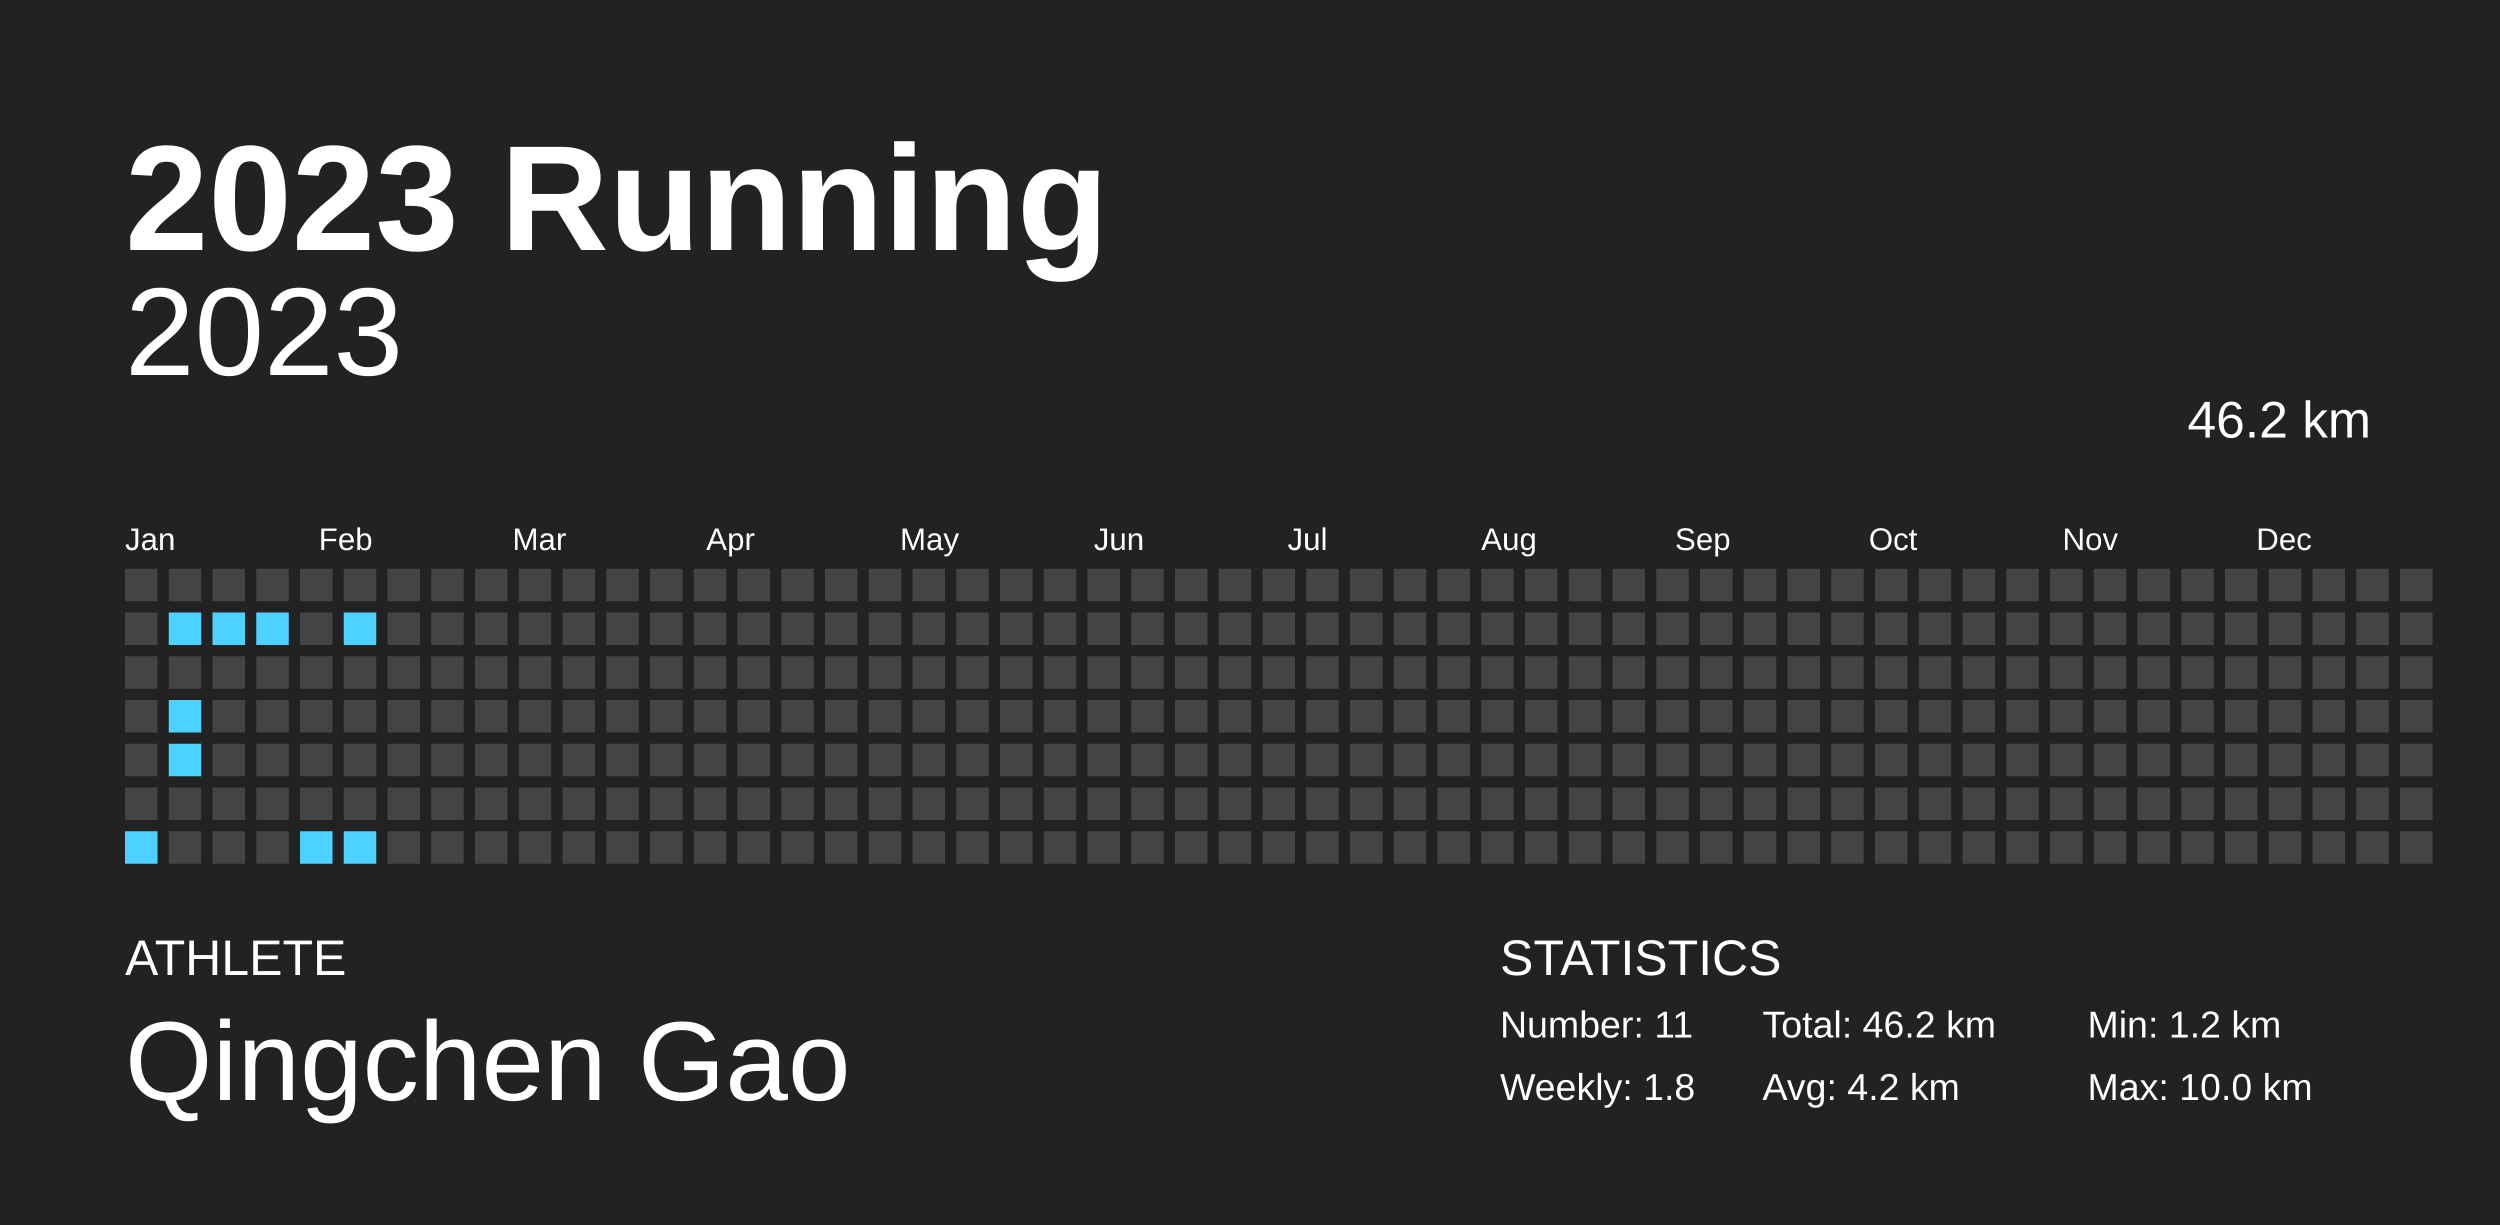
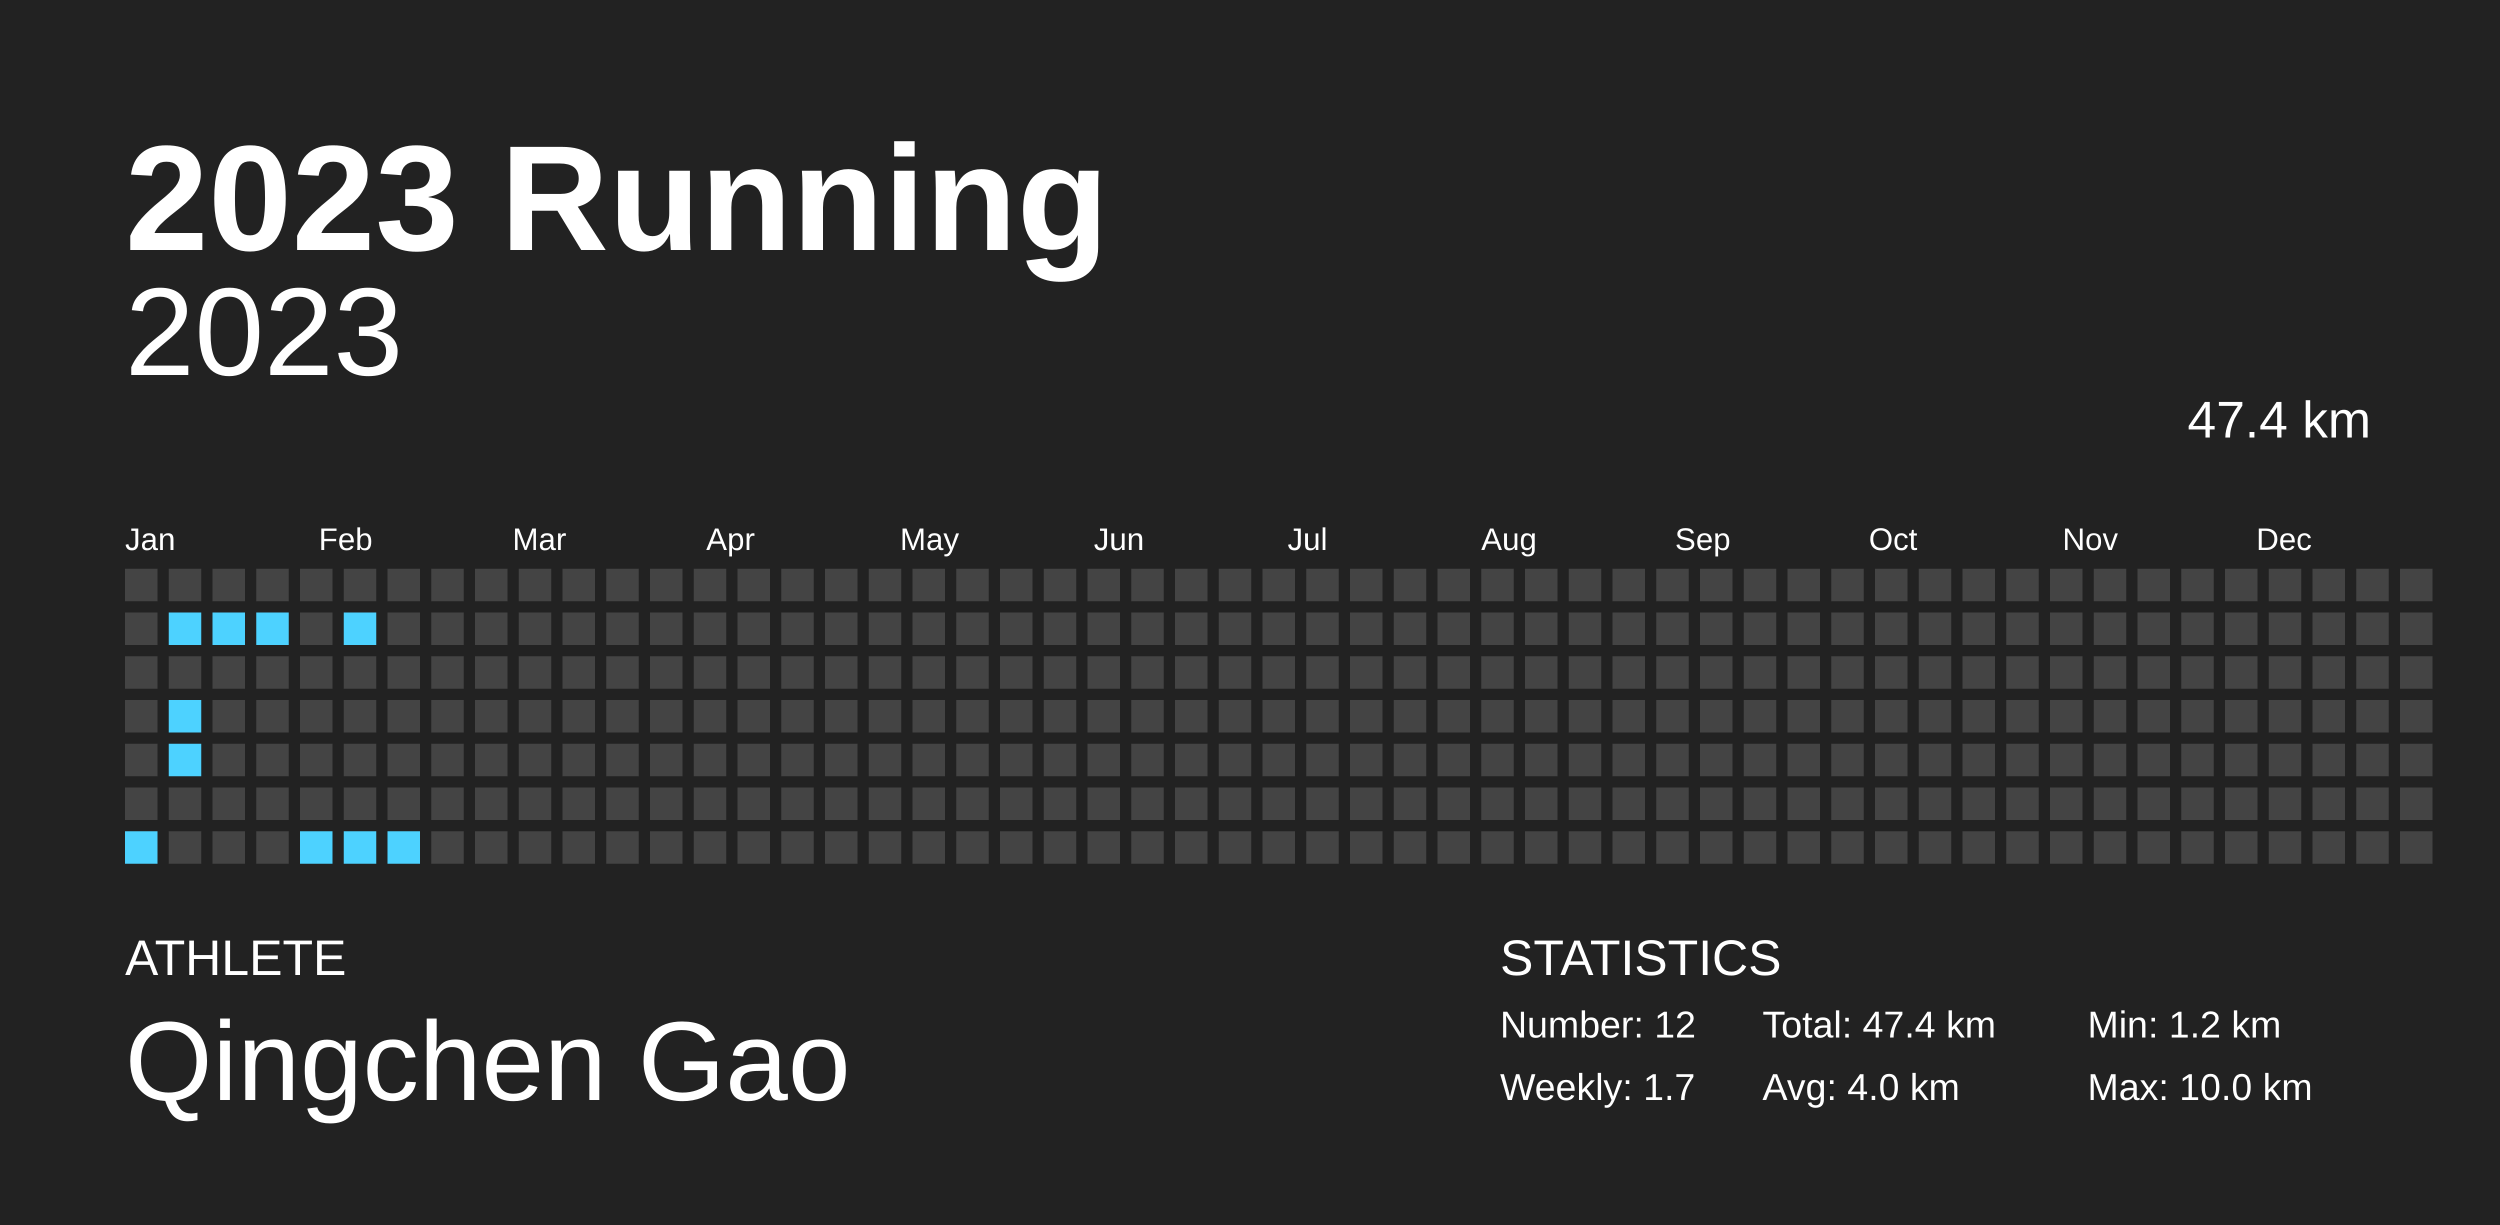
<svg xmlns="http://www.w3.org/2000/svg" baseProfile="full" height="98mm" version="1.1" viewBox="0,0,200,98" width="200mm">
  <defs />
  <rect fill="#222222" height="98" width="200" x="0" y="0" />
  <text fill="#FFFFFF" style="font-size:12px; font-family:Arial; font-weight:bold;" x="10" y="20">2023 Running</text>
  <text fill="#FFFFFF" style="font-size:4px; font-family:Arial" x="10" y="78">ATHLETE</text>
  <text fill="#FFFFFF" style="font-size:9px; font-family:Arial" x="10" y="88">Qingchen Gao</text>
  <text fill="#FFFFFF" style="font-size:4px; font-family:Arial" x="120" y="78">STATISTICS</text>
-   <text fill="#FFFFFF" style="font-size:3px; font-family:Arial" x="120" y="83">Number: 11</text>
-   <text fill="#FFFFFF" style="font-size:3px; font-family:Arial" x="120" y="88">Weekly: 1.8</text>
-   <text fill="#FFFFFF" style="font-size:3px; font-family:Arial" x="141" y="83">Total: 46.2 km</text>
-   <text fill="#FFFFFF" style="font-size:3px; font-family:Arial" x="141" y="88">Avg: 4.2 km</text>
+   <text fill="#FFFFFF" style="font-size:3px; font-family:Arial" x="120" y="83">Number: 12</text>
+   <text fill="#FFFFFF" style="font-size:3px; font-family:Arial" x="120" y="88">Weekly: 1.7</text>
+   <text fill="#FFFFFF" style="font-size:3px; font-family:Arial" x="141" y="83">Total: 47.4 km</text>
+   <text fill="#FFFFFF" style="font-size:3px; font-family:Arial" x="141" y="88">Avg: 4.0 km</text>
  <text fill="#FFFFFF" style="font-size:3px; font-family:Arial" x="167" y="83">Min: 1.2 km</text>
  <text fill="#FFFFFF" style="font-size:3px; font-family:Arial" x="167" y="88">Max: 10.0 km</text>
  <text alignment-baseline="hanging" fill="#FFFFFF" style="font-size:10.0px; font-family:Arial;" x="10" y="30">2023</text>
-   <text alignment-baseline="hanging" fill="#FFFFFF" style="font-size:4.125px; font-family:Arial;" x="175" y="35">46.2 km</text>
+   <text alignment-baseline="hanging" fill="#FFFFFF" style="font-size:4.125px; font-family:Arial;" x="175" y="35">47.4 km</text>
  <text fill="#FFFFFF" style="font-size:2.5px; font-family:Arial" x="10.0" y="44">Jan</text>
  <text fill="#FFFFFF" style="font-size:2.5px; font-family:Arial" x="25.5" y="44">Feb</text>
  <text fill="#FFFFFF" style="font-size:2.5px; font-family:Arial" x="41.0" y="44">Mar</text>
  <text fill="#FFFFFF" style="font-size:2.5px; font-family:Arial" x="56.5" y="44">Apr</text>
  <text fill="#FFFFFF" style="font-size:2.5px; font-family:Arial" x="72.0" y="44">May</text>
  <text fill="#FFFFFF" style="font-size:2.5px; font-family:Arial" x="87.5" y="44">Jun</text>
  <text fill="#FFFFFF" style="font-size:2.5px; font-family:Arial" x="103.0" y="44">Jul</text>
  <text fill="#FFFFFF" style="font-size:2.5px; font-family:Arial" x="118.5" y="44">Aug</text>
  <text fill="#FFFFFF" style="font-size:2.5px; font-family:Arial" x="134.0" y="44">Sep</text>
  <text fill="#FFFFFF" style="font-size:2.5px; font-family:Arial" x="149.5" y="44">Oct</text>
  <text fill="#FFFFFF" style="font-size:2.5px; font-family:Arial" x="165.0" y="44">Nov</text>
  <text fill="#FFFFFF" style="font-size:2.5px; font-family:Arial" x="180.5" y="44">Dec</text>
  <rect fill="#444444" height="2.6" width="2.6" x="10.0" y="45.5" />
  <rect fill="#444444" height="2.6" width="2.6" x="10.0" y="49.0" />
  <rect fill="#444444" height="2.6" width="2.6" x="10.0" y="52.5" />
  <rect fill="#444444" height="2.6" width="2.6" x="10.0" y="56.0" />
  <rect fill="#444444" height="2.6" width="2.6" x="10.0" y="59.5" />
  <rect fill="#444444" height="2.6" width="2.6" x="10.0" y="63.0" />
  <rect fill="#4dd2ff" height="2.6" width="2.6" x="10.0" y="66.5" />
  <rect fill="#444444" height="2.6" width="2.6" x="13.5" y="45.5" />
  <rect fill="#4dd2ff" height="2.6" width="2.6" x="13.5" y="49.0" />
  <rect fill="#444444" height="2.6" width="2.6" x="13.5" y="52.5" />
  <rect fill="#4dd2ff" height="2.6" width="2.6" x="13.5" y="56.0" />
  <rect fill="#4dd2ff" height="2.6" width="2.6" x="13.5" y="59.5" />
  <rect fill="#444444" height="2.6" width="2.6" x="13.5" y="63.0" />
  <rect fill="#444444" height="2.6" width="2.6" x="13.5" y="66.5" />
  <rect fill="#444444" height="2.6" width="2.6" x="17.0" y="45.5" />
  <rect fill="#4dd2ff" height="2.6" width="2.6" x="17.0" y="49.0" />
  <rect fill="#444444" height="2.6" width="2.6" x="17.0" y="52.5" />
  <rect fill="#444444" height="2.6" width="2.6" x="17.0" y="56.0" />
  <rect fill="#444444" height="2.6" width="2.6" x="17.0" y="59.5" />
  <rect fill="#444444" height="2.6" width="2.6" x="17.0" y="63.0" />
  <rect fill="#444444" height="2.6" width="2.6" x="17.0" y="66.5" />
  <rect fill="#444444" height="2.6" width="2.6" x="20.5" y="45.5" />
  <rect fill="#4dd2ff" height="2.6" width="2.6" x="20.5" y="49.0" />
  <rect fill="#444444" height="2.6" width="2.6" x="20.5" y="52.5" />
  <rect fill="#444444" height="2.6" width="2.6" x="20.5" y="56.0" />
  <rect fill="#444444" height="2.6" width="2.6" x="20.5" y="59.5" />
  <rect fill="#444444" height="2.6" width="2.6" x="20.5" y="63.0" />
  <rect fill="#444444" height="2.6" width="2.6" x="20.5" y="66.5" />
  <rect fill="#444444" height="2.6" width="2.6" x="24.0" y="45.5" />
  <rect fill="#444444" height="2.6" width="2.6" x="24.0" y="49.0" />
  <rect fill="#444444" height="2.6" width="2.6" x="24.0" y="52.5" />
  <rect fill="#444444" height="2.6" width="2.6" x="24.0" y="56.0" />
  <rect fill="#444444" height="2.6" width="2.6" x="24.0" y="59.5" />
  <rect fill="#444444" height="2.6" width="2.6" x="24.0" y="63.0" />
  <rect fill="#4dd2ff" height="2.6" width="2.6" x="24.0" y="66.5" />
  <rect fill="#444444" height="2.6" width="2.6" x="27.5" y="45.5" />
  <rect fill="#4dd2ff" height="2.6" width="2.6" x="27.5" y="49.0" />
  <rect fill="#444444" height="2.6" width="2.6" x="27.5" y="52.5" />
  <rect fill="#444444" height="2.6" width="2.6" x="27.5" y="56.0" />
  <rect fill="#444444" height="2.6" width="2.6" x="27.5" y="59.5" />
  <rect fill="#444444" height="2.6" width="2.6" x="27.5" y="63.0" />
  <rect fill="#4dd2ff" height="2.6" width="2.6" x="27.5" y="66.5" />
  <rect fill="#444444" height="2.6" width="2.6" x="31.0" y="45.5" />
  <rect fill="#444444" height="2.6" width="2.6" x="31.0" y="49.0" />
  <rect fill="#444444" height="2.6" width="2.6" x="31.0" y="52.5" />
  <rect fill="#444444" height="2.6" width="2.6" x="31.0" y="56.0" />
  <rect fill="#444444" height="2.6" width="2.6" x="31.0" y="59.5" />
  <rect fill="#444444" height="2.6" width="2.6" x="31.0" y="63.0" />
-   <rect fill="#444444" height="2.6" width="2.6" x="31.0" y="66.5" />
+   <rect fill="#4dd2ff" height="2.6" width="2.6" x="31.0" y="66.5" />
  <rect fill="#444444" height="2.6" width="2.6" x="34.5" y="45.5" />
  <rect fill="#444444" height="2.6" width="2.6" x="34.5" y="49.0" />
  <rect fill="#444444" height="2.6" width="2.6" x="34.5" y="52.5" />
  <rect fill="#444444" height="2.6" width="2.6" x="34.5" y="56.0" />
  <rect fill="#444444" height="2.6" width="2.6" x="34.5" y="59.5" />
  <rect fill="#444444" height="2.6" width="2.6" x="34.5" y="63.0" />
  <rect fill="#444444" height="2.6" width="2.6" x="34.5" y="66.5" />
  <rect fill="#444444" height="2.6" width="2.6" x="38.0" y="45.5" />
  <rect fill="#444444" height="2.6" width="2.6" x="38.0" y="49.0" />
  <rect fill="#444444" height="2.6" width="2.6" x="38.0" y="52.5" />
  <rect fill="#444444" height="2.6" width="2.6" x="38.0" y="56.0" />
  <rect fill="#444444" height="2.6" width="2.6" x="38.0" y="59.5" />
  <rect fill="#444444" height="2.6" width="2.6" x="38.0" y="63.0" />
  <rect fill="#444444" height="2.6" width="2.6" x="38.0" y="66.5" />
  <rect fill="#444444" height="2.6" width="2.6" x="41.5" y="45.5" />
  <rect fill="#444444" height="2.6" width="2.6" x="41.5" y="49.0" />
  <rect fill="#444444" height="2.6" width="2.6" x="41.5" y="52.5" />
  <rect fill="#444444" height="2.6" width="2.6" x="41.5" y="56.0" />
  <rect fill="#444444" height="2.6" width="2.6" x="41.5" y="59.5" />
  <rect fill="#444444" height="2.6" width="2.6" x="41.5" y="63.0" />
  <rect fill="#444444" height="2.6" width="2.6" x="41.5" y="66.5" />
  <rect fill="#444444" height="2.6" width="2.6" x="45.0" y="45.5" />
  <rect fill="#444444" height="2.6" width="2.6" x="45.0" y="49.0" />
  <rect fill="#444444" height="2.6" width="2.6" x="45.0" y="52.5" />
  <rect fill="#444444" height="2.6" width="2.6" x="45.0" y="56.0" />
  <rect fill="#444444" height="2.6" width="2.6" x="45.0" y="59.5" />
  <rect fill="#444444" height="2.6" width="2.6" x="45.0" y="63.0" />
  <rect fill="#444444" height="2.6" width="2.6" x="45.0" y="66.5" />
  <rect fill="#444444" height="2.6" width="2.6" x="48.5" y="45.5" />
  <rect fill="#444444" height="2.6" width="2.6" x="48.5" y="49.0" />
  <rect fill="#444444" height="2.6" width="2.6" x="48.5" y="52.5" />
  <rect fill="#444444" height="2.6" width="2.6" x="48.5" y="56.0" />
  <rect fill="#444444" height="2.6" width="2.6" x="48.5" y="59.5" />
  <rect fill="#444444" height="2.6" width="2.6" x="48.5" y="63.0" />
  <rect fill="#444444" height="2.6" width="2.6" x="48.5" y="66.5" />
  <rect fill="#444444" height="2.6" width="2.6" x="52.0" y="45.5" />
  <rect fill="#444444" height="2.6" width="2.6" x="52.0" y="49.0" />
  <rect fill="#444444" height="2.6" width="2.6" x="52.0" y="52.5" />
  <rect fill="#444444" height="2.6" width="2.6" x="52.0" y="56.0" />
  <rect fill="#444444" height="2.6" width="2.6" x="52.0" y="59.5" />
  <rect fill="#444444" height="2.6" width="2.6" x="52.0" y="63.0" />
  <rect fill="#444444" height="2.6" width="2.6" x="52.0" y="66.5" />
  <rect fill="#444444" height="2.6" width="2.6" x="55.5" y="45.5" />
  <rect fill="#444444" height="2.6" width="2.6" x="55.5" y="49.0" />
  <rect fill="#444444" height="2.6" width="2.6" x="55.5" y="52.5" />
  <rect fill="#444444" height="2.6" width="2.6" x="55.5" y="56.0" />
  <rect fill="#444444" height="2.6" width="2.6" x="55.5" y="59.5" />
  <rect fill="#444444" height="2.6" width="2.6" x="55.5" y="63.0" />
  <rect fill="#444444" height="2.6" width="2.6" x="55.5" y="66.5" />
  <rect fill="#444444" height="2.6" width="2.6" x="59.0" y="45.5" />
  <rect fill="#444444" height="2.6" width="2.6" x="59.0" y="49.0" />
  <rect fill="#444444" height="2.6" width="2.6" x="59.0" y="52.5" />
  <rect fill="#444444" height="2.6" width="2.6" x="59.0" y="56.0" />
  <rect fill="#444444" height="2.6" width="2.6" x="59.0" y="59.5" />
  <rect fill="#444444" height="2.6" width="2.6" x="59.0" y="63.0" />
  <rect fill="#444444" height="2.6" width="2.6" x="59.0" y="66.5" />
  <rect fill="#444444" height="2.6" width="2.6" x="62.5" y="45.5" />
  <rect fill="#444444" height="2.6" width="2.6" x="62.5" y="49.0" />
  <rect fill="#444444" height="2.6" width="2.6" x="62.5" y="52.5" />
  <rect fill="#444444" height="2.6" width="2.6" x="62.5" y="56.0" />
  <rect fill="#444444" height="2.6" width="2.6" x="62.5" y="59.5" />
  <rect fill="#444444" height="2.6" width="2.6" x="62.5" y="63.0" />
  <rect fill="#444444" height="2.6" width="2.6" x="62.5" y="66.5" />
  <rect fill="#444444" height="2.6" width="2.6" x="66.0" y="45.5" />
  <rect fill="#444444" height="2.6" width="2.6" x="66.0" y="49.0" />
  <rect fill="#444444" height="2.6" width="2.6" x="66.0" y="52.5" />
  <rect fill="#444444" height="2.6" width="2.6" x="66.0" y="56.0" />
  <rect fill="#444444" height="2.6" width="2.6" x="66.0" y="59.5" />
  <rect fill="#444444" height="2.6" width="2.6" x="66.0" y="63.0" />
  <rect fill="#444444" height="2.6" width="2.6" x="66.0" y="66.5" />
  <rect fill="#444444" height="2.6" width="2.6" x="69.5" y="45.5" />
  <rect fill="#444444" height="2.6" width="2.6" x="69.5" y="49.0" />
  <rect fill="#444444" height="2.6" width="2.6" x="69.5" y="52.5" />
  <rect fill="#444444" height="2.6" width="2.6" x="69.5" y="56.0" />
  <rect fill="#444444" height="2.6" width="2.6" x="69.5" y="59.5" />
  <rect fill="#444444" height="2.6" width="2.6" x="69.5" y="63.0" />
  <rect fill="#444444" height="2.6" width="2.6" x="69.5" y="66.5" />
  <rect fill="#444444" height="2.6" width="2.6" x="73.0" y="45.5" />
  <rect fill="#444444" height="2.6" width="2.6" x="73.0" y="49.0" />
  <rect fill="#444444" height="2.6" width="2.6" x="73.0" y="52.5" />
  <rect fill="#444444" height="2.6" width="2.6" x="73.0" y="56.0" />
  <rect fill="#444444" height="2.6" width="2.6" x="73.0" y="59.5" />
  <rect fill="#444444" height="2.6" width="2.6" x="73.0" y="63.0" />
  <rect fill="#444444" height="2.6" width="2.6" x="73.0" y="66.5" />
  <rect fill="#444444" height="2.6" width="2.6" x="76.5" y="45.5" />
  <rect fill="#444444" height="2.6" width="2.6" x="76.5" y="49.0" />
  <rect fill="#444444" height="2.6" width="2.6" x="76.5" y="52.5" />
  <rect fill="#444444" height="2.6" width="2.6" x="76.5" y="56.0" />
  <rect fill="#444444" height="2.6" width="2.6" x="76.5" y="59.5" />
  <rect fill="#444444" height="2.6" width="2.6" x="76.5" y="63.0" />
  <rect fill="#444444" height="2.6" width="2.6" x="76.5" y="66.5" />
  <rect fill="#444444" height="2.6" width="2.6" x="80.0" y="45.5" />
  <rect fill="#444444" height="2.6" width="2.6" x="80.0" y="49.0" />
  <rect fill="#444444" height="2.6" width="2.6" x="80.0" y="52.5" />
  <rect fill="#444444" height="2.6" width="2.6" x="80.0" y="56.0" />
  <rect fill="#444444" height="2.6" width="2.6" x="80.0" y="59.5" />
  <rect fill="#444444" height="2.6" width="2.6" x="80.0" y="63.0" />
  <rect fill="#444444" height="2.6" width="2.6" x="80.0" y="66.5" />
  <rect fill="#444444" height="2.6" width="2.6" x="83.5" y="45.5" />
  <rect fill="#444444" height="2.6" width="2.6" x="83.5" y="49.0" />
  <rect fill="#444444" height="2.6" width="2.6" x="83.5" y="52.5" />
  <rect fill="#444444" height="2.6" width="2.6" x="83.5" y="56.0" />
  <rect fill="#444444" height="2.6" width="2.6" x="83.5" y="59.5" />
  <rect fill="#444444" height="2.6" width="2.6" x="83.5" y="63.0" />
  <rect fill="#444444" height="2.6" width="2.6" x="83.5" y="66.5" />
  <rect fill="#444444" height="2.6" width="2.6" x="87.0" y="45.5" />
  <rect fill="#444444" height="2.6" width="2.6" x="87.0" y="49.0" />
  <rect fill="#444444" height="2.6" width="2.6" x="87.0" y="52.5" />
  <rect fill="#444444" height="2.6" width="2.6" x="87.0" y="56.0" />
  <rect fill="#444444" height="2.6" width="2.6" x="87.0" y="59.5" />
  <rect fill="#444444" height="2.6" width="2.6" x="87.0" y="63.0" />
  <rect fill="#444444" height="2.6" width="2.6" x="87.0" y="66.5" />
  <rect fill="#444444" height="2.6" width="2.6" x="90.5" y="45.5" />
  <rect fill="#444444" height="2.6" width="2.6" x="90.5" y="49.0" />
  <rect fill="#444444" height="2.6" width="2.6" x="90.5" y="52.5" />
  <rect fill="#444444" height="2.6" width="2.6" x="90.5" y="56.0" />
  <rect fill="#444444" height="2.6" width="2.6" x="90.5" y="59.5" />
  <rect fill="#444444" height="2.6" width="2.6" x="90.5" y="63.0" />
  <rect fill="#444444" height="2.6" width="2.6" x="90.5" y="66.5" />
  <rect fill="#444444" height="2.6" width="2.6" x="94.0" y="45.5" />
  <rect fill="#444444" height="2.6" width="2.6" x="94.0" y="49.0" />
  <rect fill="#444444" height="2.6" width="2.6" x="94.0" y="52.5" />
  <rect fill="#444444" height="2.6" width="2.6" x="94.0" y="56.0" />
  <rect fill="#444444" height="2.6" width="2.6" x="94.0" y="59.5" />
  <rect fill="#444444" height="2.6" width="2.6" x="94.0" y="63.0" />
  <rect fill="#444444" height="2.6" width="2.6" x="94.0" y="66.5" />
  <rect fill="#444444" height="2.6" width="2.6" x="97.5" y="45.5" />
  <rect fill="#444444" height="2.6" width="2.6" x="97.5" y="49.0" />
  <rect fill="#444444" height="2.6" width="2.6" x="97.5" y="52.5" />
  <rect fill="#444444" height="2.6" width="2.6" x="97.5" y="56.0" />
  <rect fill="#444444" height="2.6" width="2.6" x="97.5" y="59.5" />
  <rect fill="#444444" height="2.6" width="2.6" x="97.5" y="63.0" />
  <rect fill="#444444" height="2.6" width="2.6" x="97.5" y="66.5" />
  <rect fill="#444444" height="2.6" width="2.6" x="101.0" y="45.5" />
  <rect fill="#444444" height="2.6" width="2.6" x="101.0" y="49.0" />
  <rect fill="#444444" height="2.6" width="2.6" x="101.0" y="52.5" />
  <rect fill="#444444" height="2.6" width="2.6" x="101.0" y="56.0" />
  <rect fill="#444444" height="2.6" width="2.6" x="101.0" y="59.5" />
  <rect fill="#444444" height="2.6" width="2.6" x="101.0" y="63.0" />
  <rect fill="#444444" height="2.6" width="2.6" x="101.0" y="66.5" />
  <rect fill="#444444" height="2.6" width="2.6" x="104.5" y="45.5" />
  <rect fill="#444444" height="2.6" width="2.6" x="104.5" y="49.0" />
  <rect fill="#444444" height="2.6" width="2.6" x="104.5" y="52.5" />
  <rect fill="#444444" height="2.6" width="2.6" x="104.5" y="56.0" />
  <rect fill="#444444" height="2.6" width="2.6" x="104.5" y="59.5" />
  <rect fill="#444444" height="2.6" width="2.6" x="104.5" y="63.0" />
  <rect fill="#444444" height="2.6" width="2.6" x="104.5" y="66.5" />
  <rect fill="#444444" height="2.6" width="2.6" x="108.0" y="45.5" />
  <rect fill="#444444" height="2.6" width="2.6" x="108.0" y="49.0" />
  <rect fill="#444444" height="2.6" width="2.6" x="108.0" y="52.5" />
  <rect fill="#444444" height="2.6" width="2.6" x="108.0" y="56.0" />
  <rect fill="#444444" height="2.6" width="2.6" x="108.0" y="59.5" />
  <rect fill="#444444" height="2.6" width="2.6" x="108.0" y="63.0" />
  <rect fill="#444444" height="2.6" width="2.6" x="108.0" y="66.5" />
  <rect fill="#444444" height="2.6" width="2.6" x="111.5" y="45.5" />
  <rect fill="#444444" height="2.6" width="2.6" x="111.5" y="49.0" />
  <rect fill="#444444" height="2.6" width="2.6" x="111.5" y="52.5" />
  <rect fill="#444444" height="2.6" width="2.6" x="111.5" y="56.0" />
  <rect fill="#444444" height="2.6" width="2.6" x="111.5" y="59.5" />
  <rect fill="#444444" height="2.6" width="2.6" x="111.5" y="63.0" />
  <rect fill="#444444" height="2.6" width="2.6" x="111.5" y="66.5" />
  <rect fill="#444444" height="2.6" width="2.6" x="115.0" y="45.5" />
  <rect fill="#444444" height="2.6" width="2.6" x="115.0" y="49.0" />
  <rect fill="#444444" height="2.6" width="2.6" x="115.0" y="52.5" />
  <rect fill="#444444" height="2.6" width="2.6" x="115.0" y="56.0" />
  <rect fill="#444444" height="2.6" width="2.6" x="115.0" y="59.5" />
  <rect fill="#444444" height="2.6" width="2.6" x="115.0" y="63.0" />
  <rect fill="#444444" height="2.6" width="2.6" x="115.0" y="66.5" />
  <rect fill="#444444" height="2.6" width="2.6" x="118.5" y="45.5" />
  <rect fill="#444444" height="2.6" width="2.6" x="118.5" y="49.0" />
  <rect fill="#444444" height="2.6" width="2.6" x="118.5" y="52.5" />
  <rect fill="#444444" height="2.6" width="2.6" x="118.5" y="56.0" />
  <rect fill="#444444" height="2.6" width="2.6" x="118.5" y="59.5" />
  <rect fill="#444444" height="2.6" width="2.6" x="118.5" y="63.0" />
  <rect fill="#444444" height="2.6" width="2.6" x="118.5" y="66.5" />
  <rect fill="#444444" height="2.6" width="2.6" x="122.0" y="45.5" />
  <rect fill="#444444" height="2.6" width="2.6" x="122.0" y="49.0" />
  <rect fill="#444444" height="2.6" width="2.6" x="122.0" y="52.5" />
  <rect fill="#444444" height="2.6" width="2.6" x="122.0" y="56.0" />
  <rect fill="#444444" height="2.6" width="2.6" x="122.0" y="59.5" />
  <rect fill="#444444" height="2.6" width="2.6" x="122.0" y="63.0" />
  <rect fill="#444444" height="2.6" width="2.6" x="122.0" y="66.5" />
  <rect fill="#444444" height="2.6" width="2.6" x="125.5" y="45.5" />
  <rect fill="#444444" height="2.6" width="2.6" x="125.5" y="49.0" />
  <rect fill="#444444" height="2.6" width="2.6" x="125.5" y="52.5" />
  <rect fill="#444444" height="2.6" width="2.6" x="125.5" y="56.0" />
  <rect fill="#444444" height="2.6" width="2.6" x="125.5" y="59.5" />
  <rect fill="#444444" height="2.6" width="2.6" x="125.5" y="63.0" />
  <rect fill="#444444" height="2.6" width="2.6" x="125.5" y="66.5" />
  <rect fill="#444444" height="2.6" width="2.6" x="129.0" y="45.5" />
  <rect fill="#444444" height="2.6" width="2.6" x="129.0" y="49.0" />
  <rect fill="#444444" height="2.6" width="2.6" x="129.0" y="52.5" />
  <rect fill="#444444" height="2.6" width="2.6" x="129.0" y="56.0" />
  <rect fill="#444444" height="2.6" width="2.6" x="129.0" y="59.5" />
  <rect fill="#444444" height="2.6" width="2.6" x="129.0" y="63.0" />
  <rect fill="#444444" height="2.6" width="2.6" x="129.0" y="66.5" />
  <rect fill="#444444" height="2.6" width="2.6" x="132.5" y="45.5" />
  <rect fill="#444444" height="2.6" width="2.6" x="132.5" y="49.0" />
  <rect fill="#444444" height="2.6" width="2.6" x="132.5" y="52.5" />
  <rect fill="#444444" height="2.6" width="2.6" x="132.5" y="56.0" />
  <rect fill="#444444" height="2.6" width="2.6" x="132.5" y="59.5" />
  <rect fill="#444444" height="2.6" width="2.6" x="132.5" y="63.0" />
  <rect fill="#444444" height="2.6" width="2.6" x="132.5" y="66.5" />
  <rect fill="#444444" height="2.6" width="2.6" x="136.0" y="45.5" />
  <rect fill="#444444" height="2.6" width="2.6" x="136.0" y="49.0" />
  <rect fill="#444444" height="2.6" width="2.6" x="136.0" y="52.5" />
  <rect fill="#444444" height="2.6" width="2.6" x="136.0" y="56.0" />
  <rect fill="#444444" height="2.6" width="2.6" x="136.0" y="59.5" />
  <rect fill="#444444" height="2.6" width="2.6" x="136.0" y="63.0" />
  <rect fill="#444444" height="2.6" width="2.6" x="136.0" y="66.5" />
  <rect fill="#444444" height="2.6" width="2.6" x="139.5" y="45.5" />
  <rect fill="#444444" height="2.6" width="2.6" x="139.5" y="49.0" />
  <rect fill="#444444" height="2.6" width="2.6" x="139.5" y="52.5" />
  <rect fill="#444444" height="2.6" width="2.6" x="139.5" y="56.0" />
  <rect fill="#444444" height="2.6" width="2.6" x="139.5" y="59.5" />
  <rect fill="#444444" height="2.6" width="2.6" x="139.5" y="63.0" />
  <rect fill="#444444" height="2.6" width="2.6" x="139.5" y="66.5" />
  <rect fill="#444444" height="2.6" width="2.6" x="143.0" y="45.5" />
  <rect fill="#444444" height="2.6" width="2.6" x="143.0" y="49.0" />
  <rect fill="#444444" height="2.6" width="2.6" x="143.0" y="52.5" />
  <rect fill="#444444" height="2.6" width="2.6" x="143.0" y="56.0" />
  <rect fill="#444444" height="2.6" width="2.6" x="143.0" y="59.5" />
  <rect fill="#444444" height="2.6" width="2.6" x="143.0" y="63.0" />
  <rect fill="#444444" height="2.6" width="2.6" x="143.0" y="66.5" />
  <rect fill="#444444" height="2.6" width="2.6" x="146.5" y="45.5" />
  <rect fill="#444444" height="2.6" width="2.6" x="146.5" y="49.0" />
  <rect fill="#444444" height="2.6" width="2.6" x="146.5" y="52.5" />
  <rect fill="#444444" height="2.6" width="2.6" x="146.5" y="56.0" />
  <rect fill="#444444" height="2.6" width="2.6" x="146.5" y="59.5" />
  <rect fill="#444444" height="2.6" width="2.6" x="146.5" y="63.0" />
  <rect fill="#444444" height="2.6" width="2.6" x="146.5" y="66.5" />
  <rect fill="#444444" height="2.6" width="2.6" x="150.0" y="45.5" />
  <rect fill="#444444" height="2.6" width="2.6" x="150.0" y="49.0" />
  <rect fill="#444444" height="2.6" width="2.6" x="150.0" y="52.5" />
  <rect fill="#444444" height="2.6" width="2.6" x="150.0" y="56.0" />
  <rect fill="#444444" height="2.6" width="2.6" x="150.0" y="59.5" />
  <rect fill="#444444" height="2.6" width="2.6" x="150.0" y="63.0" />
  <rect fill="#444444" height="2.6" width="2.6" x="150.0" y="66.5" />
  <rect fill="#444444" height="2.6" width="2.6" x="153.5" y="45.5" />
  <rect fill="#444444" height="2.6" width="2.6" x="153.5" y="49.0" />
  <rect fill="#444444" height="2.6" width="2.6" x="153.5" y="52.5" />
  <rect fill="#444444" height="2.6" width="2.6" x="153.5" y="56.0" />
  <rect fill="#444444" height="2.6" width="2.6" x="153.5" y="59.5" />
  <rect fill="#444444" height="2.6" width="2.6" x="153.5" y="63.0" />
  <rect fill="#444444" height="2.6" width="2.6" x="153.5" y="66.5" />
  <rect fill="#444444" height="2.6" width="2.6" x="157.0" y="45.5" />
  <rect fill="#444444" height="2.6" width="2.6" x="157.0" y="49.0" />
  <rect fill="#444444" height="2.6" width="2.6" x="157.0" y="52.5" />
  <rect fill="#444444" height="2.6" width="2.6" x="157.0" y="56.0" />
  <rect fill="#444444" height="2.6" width="2.6" x="157.0" y="59.5" />
  <rect fill="#444444" height="2.6" width="2.6" x="157.0" y="63.0" />
  <rect fill="#444444" height="2.6" width="2.6" x="157.0" y="66.5" />
  <rect fill="#444444" height="2.6" width="2.6" x="160.5" y="45.5" />
  <rect fill="#444444" height="2.6" width="2.6" x="160.5" y="49.0" />
  <rect fill="#444444" height="2.6" width="2.6" x="160.5" y="52.5" />
  <rect fill="#444444" height="2.6" width="2.6" x="160.5" y="56.0" />
  <rect fill="#444444" height="2.6" width="2.6" x="160.5" y="59.5" />
  <rect fill="#444444" height="2.6" width="2.6" x="160.5" y="63.0" />
  <rect fill="#444444" height="2.6" width="2.6" x="160.5" y="66.5" />
  <rect fill="#444444" height="2.6" width="2.6" x="164.0" y="45.5" />
  <rect fill="#444444" height="2.6" width="2.6" x="164.0" y="49.0" />
  <rect fill="#444444" height="2.6" width="2.6" x="164.0" y="52.5" />
  <rect fill="#444444" height="2.6" width="2.6" x="164.0" y="56.0" />
  <rect fill="#444444" height="2.6" width="2.6" x="164.0" y="59.5" />
  <rect fill="#444444" height="2.6" width="2.6" x="164.0" y="63.0" />
  <rect fill="#444444" height="2.6" width="2.6" x="164.0" y="66.5" />
  <rect fill="#444444" height="2.6" width="2.6" x="167.5" y="45.5" />
  <rect fill="#444444" height="2.6" width="2.6" x="167.5" y="49.0" />
  <rect fill="#444444" height="2.6" width="2.6" x="167.5" y="52.5" />
  <rect fill="#444444" height="2.6" width="2.6" x="167.5" y="56.0" />
  <rect fill="#444444" height="2.6" width="2.6" x="167.5" y="59.5" />
  <rect fill="#444444" height="2.6" width="2.6" x="167.5" y="63.0" />
  <rect fill="#444444" height="2.6" width="2.6" x="167.5" y="66.5" />
  <rect fill="#444444" height="2.6" width="2.6" x="171.0" y="45.5" />
  <rect fill="#444444" height="2.6" width="2.6" x="171.0" y="49.0" />
  <rect fill="#444444" height="2.6" width="2.6" x="171.0" y="52.5" />
  <rect fill="#444444" height="2.6" width="2.6" x="171.0" y="56.0" />
  <rect fill="#444444" height="2.6" width="2.6" x="171.0" y="59.5" />
  <rect fill="#444444" height="2.6" width="2.6" x="171.0" y="63.0" />
  <rect fill="#444444" height="2.6" width="2.6" x="171.0" y="66.5" />
  <rect fill="#444444" height="2.6" width="2.6" x="174.5" y="45.5" />
  <rect fill="#444444" height="2.6" width="2.6" x="174.5" y="49.0" />
  <rect fill="#444444" height="2.6" width="2.6" x="174.5" y="52.5" />
  <rect fill="#444444" height="2.6" width="2.6" x="174.5" y="56.0" />
  <rect fill="#444444" height="2.6" width="2.6" x="174.5" y="59.5" />
  <rect fill="#444444" height="2.6" width="2.6" x="174.5" y="63.0" />
  <rect fill="#444444" height="2.6" width="2.6" x="174.5" y="66.5" />
  <rect fill="#444444" height="2.6" width="2.6" x="178.0" y="45.5" />
  <rect fill="#444444" height="2.6" width="2.6" x="178.0" y="49.0" />
  <rect fill="#444444" height="2.6" width="2.6" x="178.0" y="52.5" />
  <rect fill="#444444" height="2.6" width="2.6" x="178.0" y="56.0" />
  <rect fill="#444444" height="2.6" width="2.6" x="178.0" y="59.5" />
  <rect fill="#444444" height="2.6" width="2.6" x="178.0" y="63.0" />
  <rect fill="#444444" height="2.6" width="2.6" x="178.0" y="66.5" />
  <rect fill="#444444" height="2.6" width="2.6" x="181.5" y="45.5" />
  <rect fill="#444444" height="2.6" width="2.6" x="181.5" y="49.0" />
  <rect fill="#444444" height="2.6" width="2.6" x="181.5" y="52.5" />
  <rect fill="#444444" height="2.6" width="2.6" x="181.5" y="56.0" />
  <rect fill="#444444" height="2.6" width="2.6" x="181.5" y="59.5" />
  <rect fill="#444444" height="2.6" width="2.6" x="181.5" y="63.0" />
  <rect fill="#444444" height="2.6" width="2.6" x="181.5" y="66.5" />
  <rect fill="#444444" height="2.6" width="2.6" x="185.0" y="45.5" />
  <rect fill="#444444" height="2.6" width="2.6" x="185.0" y="49.0" />
  <rect fill="#444444" height="2.6" width="2.6" x="185.0" y="52.5" />
  <rect fill="#444444" height="2.6" width="2.6" x="185.0" y="56.0" />
  <rect fill="#444444" height="2.6" width="2.6" x="185.0" y="59.5" />
  <rect fill="#444444" height="2.6" width="2.6" x="185.0" y="63.0" />
  <rect fill="#444444" height="2.6" width="2.6" x="185.0" y="66.5" />
  <rect fill="#444444" height="2.6" width="2.6" x="188.5" y="45.5" />
  <rect fill="#444444" height="2.6" width="2.6" x="188.5" y="49.0" />
  <rect fill="#444444" height="2.6" width="2.6" x="188.5" y="52.5" />
  <rect fill="#444444" height="2.6" width="2.6" x="188.5" y="56.0" />
  <rect fill="#444444" height="2.6" width="2.6" x="188.5" y="59.5" />
  <rect fill="#444444" height="2.6" width="2.6" x="188.5" y="63.0" />
  <rect fill="#444444" height="2.6" width="2.6" x="188.5" y="66.5" />
  <rect fill="#444444" height="2.6" width="2.6" x="192.0" y="45.5" />
  <rect fill="#444444" height="2.6" width="2.6" x="192.0" y="49.0" />
  <rect fill="#444444" height="2.6" width="2.6" x="192.0" y="52.5" />
  <rect fill="#444444" height="2.6" width="2.6" x="192.0" y="56.0" />
  <rect fill="#444444" height="2.6" width="2.6" x="192.0" y="59.5" />
  <rect fill="#444444" height="2.6" width="2.6" x="192.0" y="63.0" />
  <rect fill="#444444" height="2.6" width="2.6" x="192.0" y="66.5" />
</svg>
